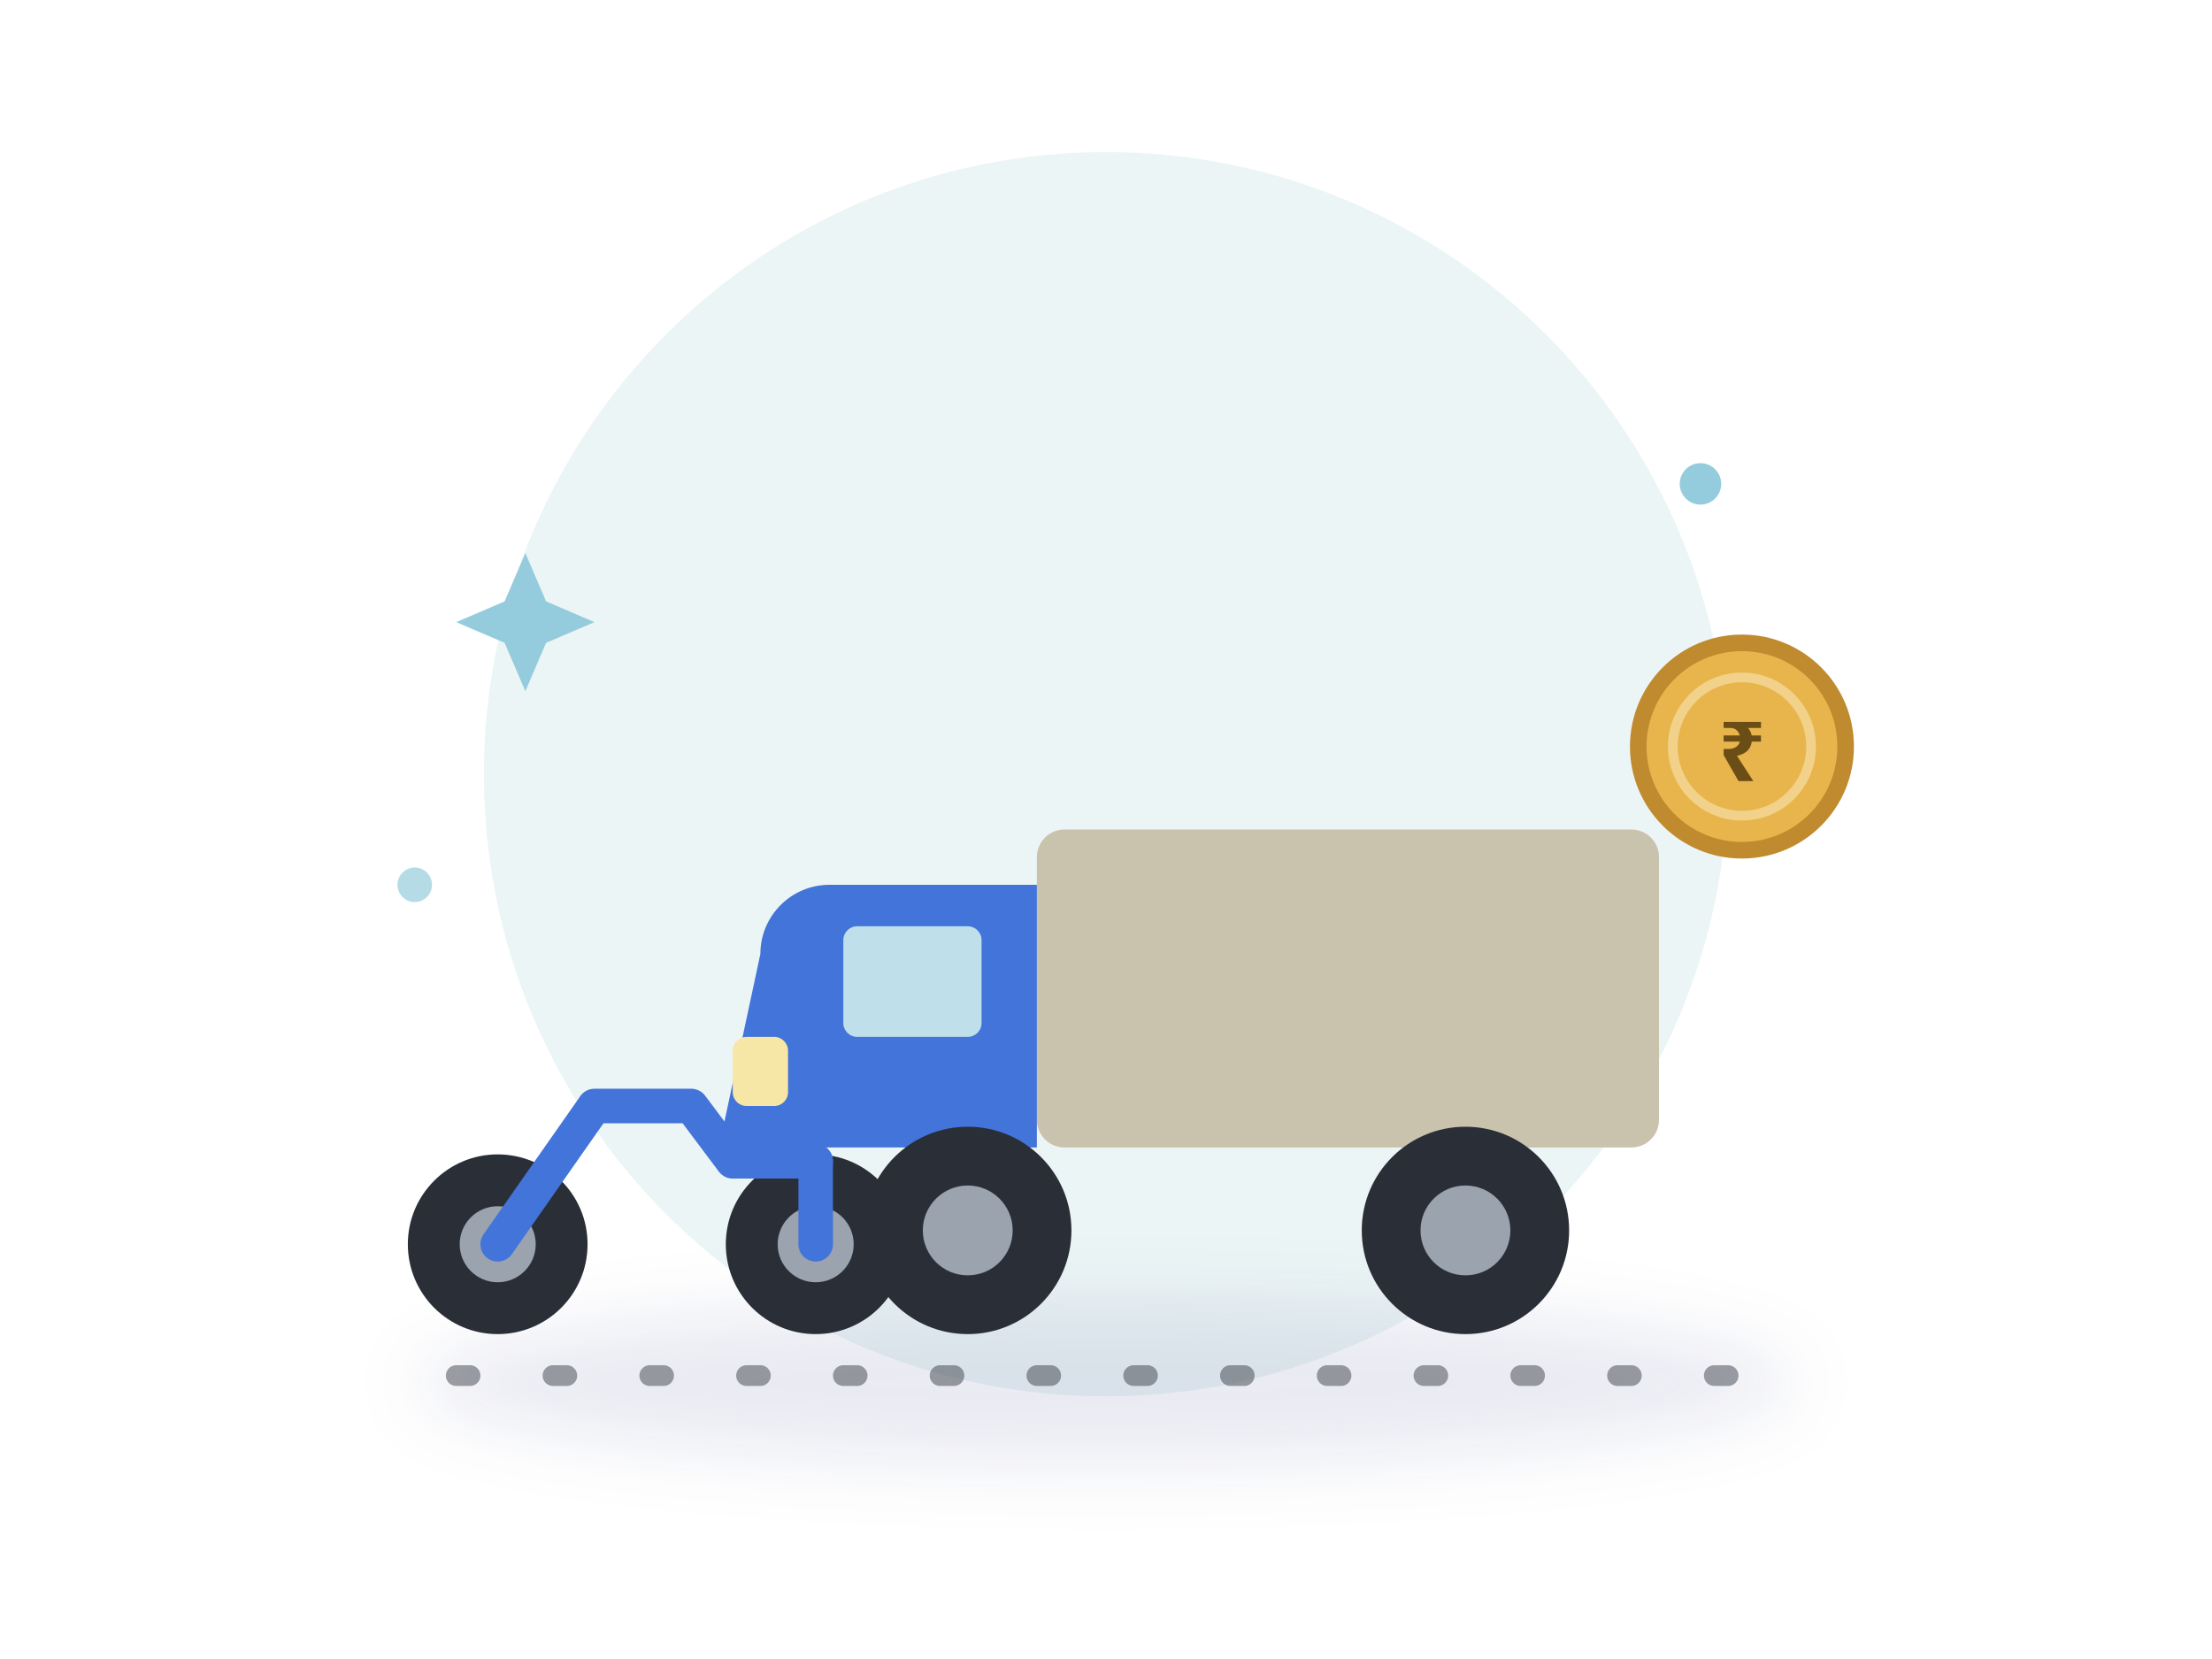
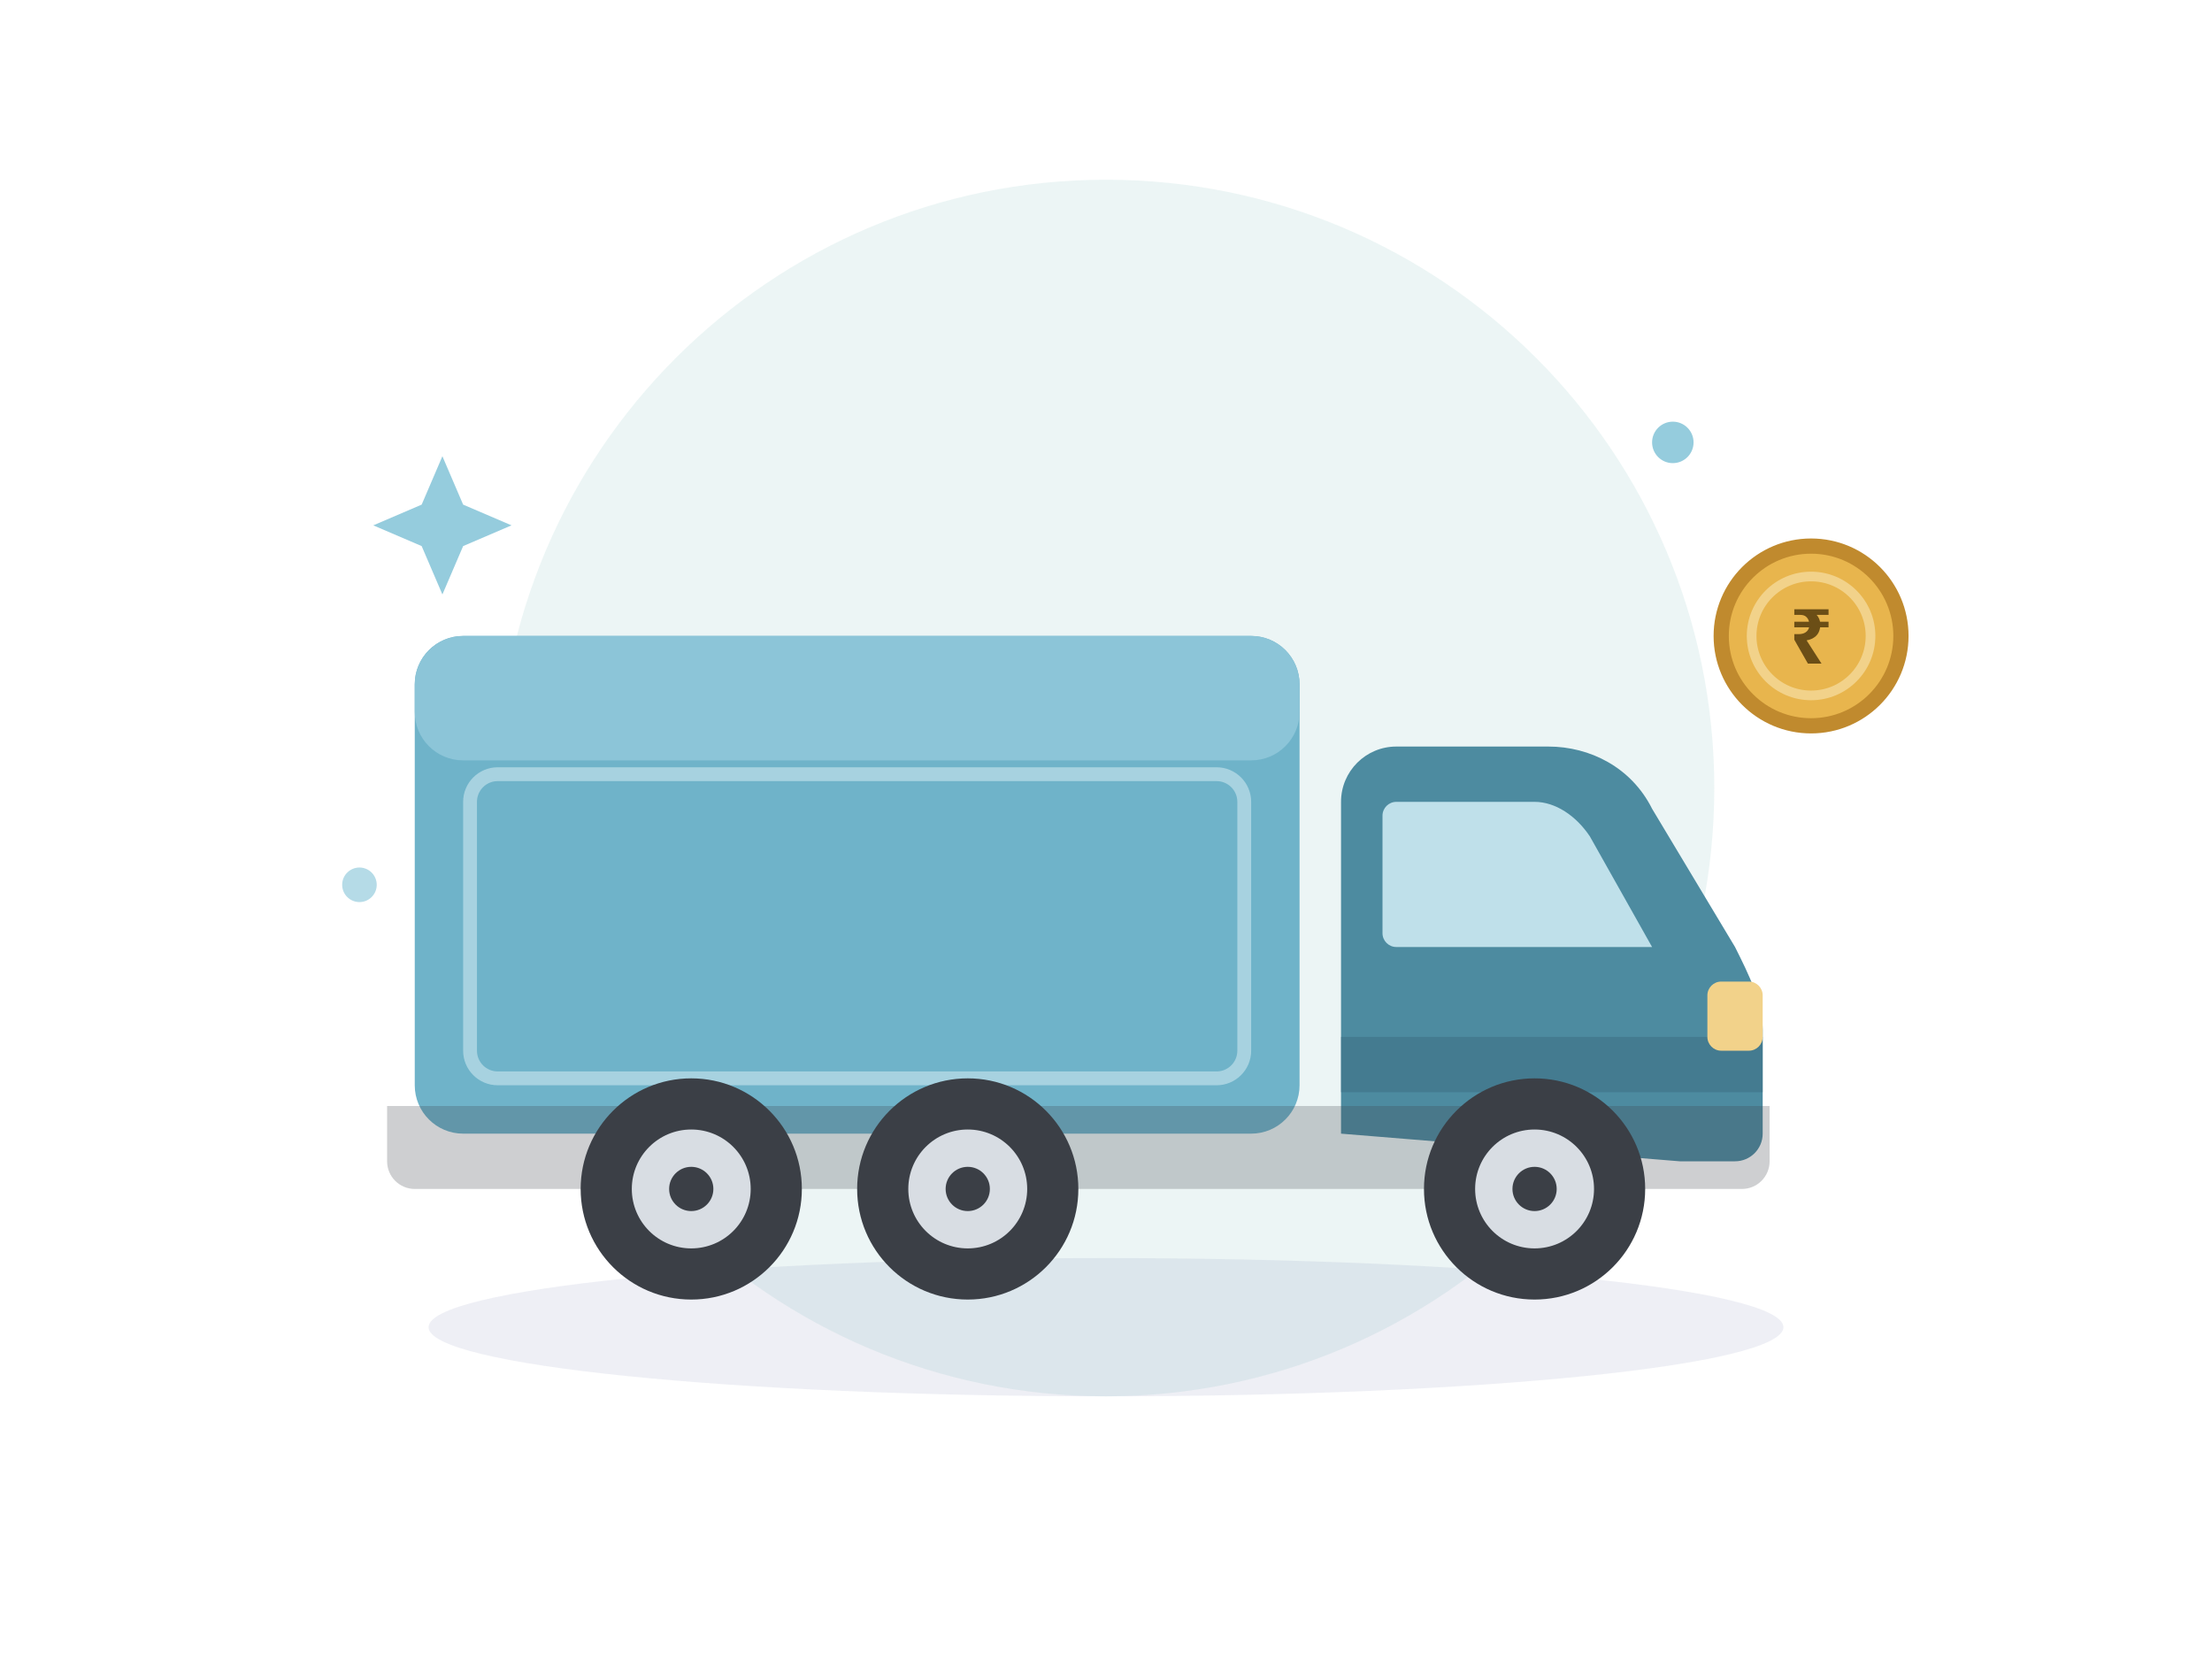
<svg xmlns="http://www.w3.org/2000/svg" width="320" height="240" fill="none" viewBox="0 0 320 240">
-   <defs>
-     <filter id="vlS" width="180%" height="180%" x="-40%" y="-40%">
-       <feGaussianBlur stdDeviation="5" />
-     </filter>
-   </defs>
-   <circle cx="160" cy="112" r="90" fill="#d0e7e6" opacity=".4" />
-   <ellipse cx="160" cy="200" fill="#293681" filter="url(#vlS)" opacity=".1" rx="100" ry="12" />
-   <path stroke="#2a2e37" stroke-dasharray="2 12" stroke-linecap="round" stroke-width="3" d="M66 199h188" opacity=".45" />
-   <rect width="90" height="46" x="150" y="120" fill="#c9c2ac" rx="4" />
-   <path fill="#4274d9" d="M110 138a10 10 0 0 1 10-10h30v38h-46z" />
-   <rect width="20" height="16" x="122" y="134" fill="#bfe0ea" rx="2" />
-   <rect width="8" height="10" x="106" y="150" fill="#f6e7a6" rx="2" />
-   <circle cx="140" cy="178" r="15" fill="#2a2e37" />
-   <circle cx="140" cy="178" r="6.5" fill="#9aa3ae" />
-   <circle cx="212" cy="178" r="15" fill="#2a2e37" />
-   <circle cx="212" cy="178" r="6.5" fill="#9aa3ae" />
-   <g transform="translate(72 160)">
-     <circle cy="20" r="13" fill="#2a2e37" />
-     <circle cy="20" r="5.5" fill="#9aa3ae" />
-     <circle cx="46" cy="20" r="13" fill="#2a2e37" />
-     <circle cx="46" cy="20" r="5.5" fill="#9aa3ae" />
-     <path stroke="#4274d9" stroke-linecap="round" stroke-linejoin="round" stroke-width="5" d="M0 20 14 0h14l6 8h12" />
-     <path stroke="#4274d9" stroke-linecap="round" stroke-width="5" d="M46 20V8" />
+   <circle cx="160" cy="114" r="88" fill="#d0e7e6" opacity=".4" />
+   <ellipse cx="160" cy="192" fill="#293681" opacity=".08" rx="98" ry="10" />
+   <rect width="128" height="72" x="60" y="92" fill="#6fb3c9" rx="7" />
+   <rect width="128" height="18" x="60" y="92" fill="#8cc5d8" rx="7" />
+   <rect width="112" height="44" x="68" y="112" stroke="#bfe0ea" stroke-width="2" opacity=".7" rx="4" />
+   <path fill="#4d8ba0" d="M194 164v-48a8 8 0 0 1 8-8h22c6 0 12 3 15 9l12 20c2 4 4 8 4 12v15a4 4 0 0 1-4 4h-8z" />
+   <path fill="#bfe0ea" d="M202 116h20c3 0 6 2 8 5l9 16h-37a2 2 0 0 1-2-2v-17a2 2 0 0 1 2-2" />
+   <path fill="#3d7086" d="M194 150h61v8h-61z" opacity=".6" />
+   <rect width="8" height="10" x="247" y="142" fill="#f2d28a" rx="2" />
+   <path fill="#3b3f46" d="M56 160h200v8a4 4 0 0 1-4 4H60a4 4 0 0 1-4-4z" opacity=".25" />
+   <g transform="translate(100 172)">
+     <circle r="16" fill="#3b3f46" />
+     <circle r="8.6" fill="#d8dde3" />
+     <circle r="3.2" fill="#3b3f46" />
  </g>
-   <g transform="translate(252 108)">
-     <circle r="15" fill="#e8b54d" stroke="#c08a2e" stroke-width="2.4" />
-     <circle r="10" stroke="#f2d28a" stroke-width="1.4" />
-     <text y="5" fill="#6b4e16" font-family="system-ui, sans-serif" font-size="12" font-weight="700" text-anchor="middle">₹</text>
+   <g transform="translate(140 172)">
+     <circle r="16" fill="#3b3f46" />
+     <circle r="8.6" fill="#d8dde3" />
+     <circle r="3.2" fill="#3b3f46" />
  </g>
-   <path fill="#95ccdd" d="m76 80 3 7 7 3-7 3-3 7-3-7-7-3 7-3z" />
-   <circle cx="246" cy="70" r="3" fill="#95ccdd" />
-   <circle cx="60" cy="128" r="2.5" fill="#95ccdd" opacity=".7" />
+   <g transform="translate(222 172)">
+     <circle r="16" fill="#3b3f46" />
+     <circle r="8.6" fill="#d8dde3" />
+     <circle r="3.2" fill="#3b3f46" />
+   </g>
+   <g transform="translate(262 92)">
+     <circle r="13" fill="#e8b54d" stroke="#c08a2e" stroke-width="2.2" />
+     <circle r="8.6" stroke="#f2d28a" stroke-width="1.4" />
+     <text y="4" fill="#6b4e16" font-family="system-ui, sans-serif" font-size="11" font-weight="700" text-anchor="middle">₹</text>
+   </g>
+   <path fill="#95ccdd" d="m64 66 3 7 7 3-7 3-3 7-3-7-7-3 7-3z" />
+   <circle cx="242" cy="64" r="3" fill="#95ccdd" />
+   <circle cx="52" cy="128" r="2.5" fill="#95ccdd" opacity=".7" />
</svg>
